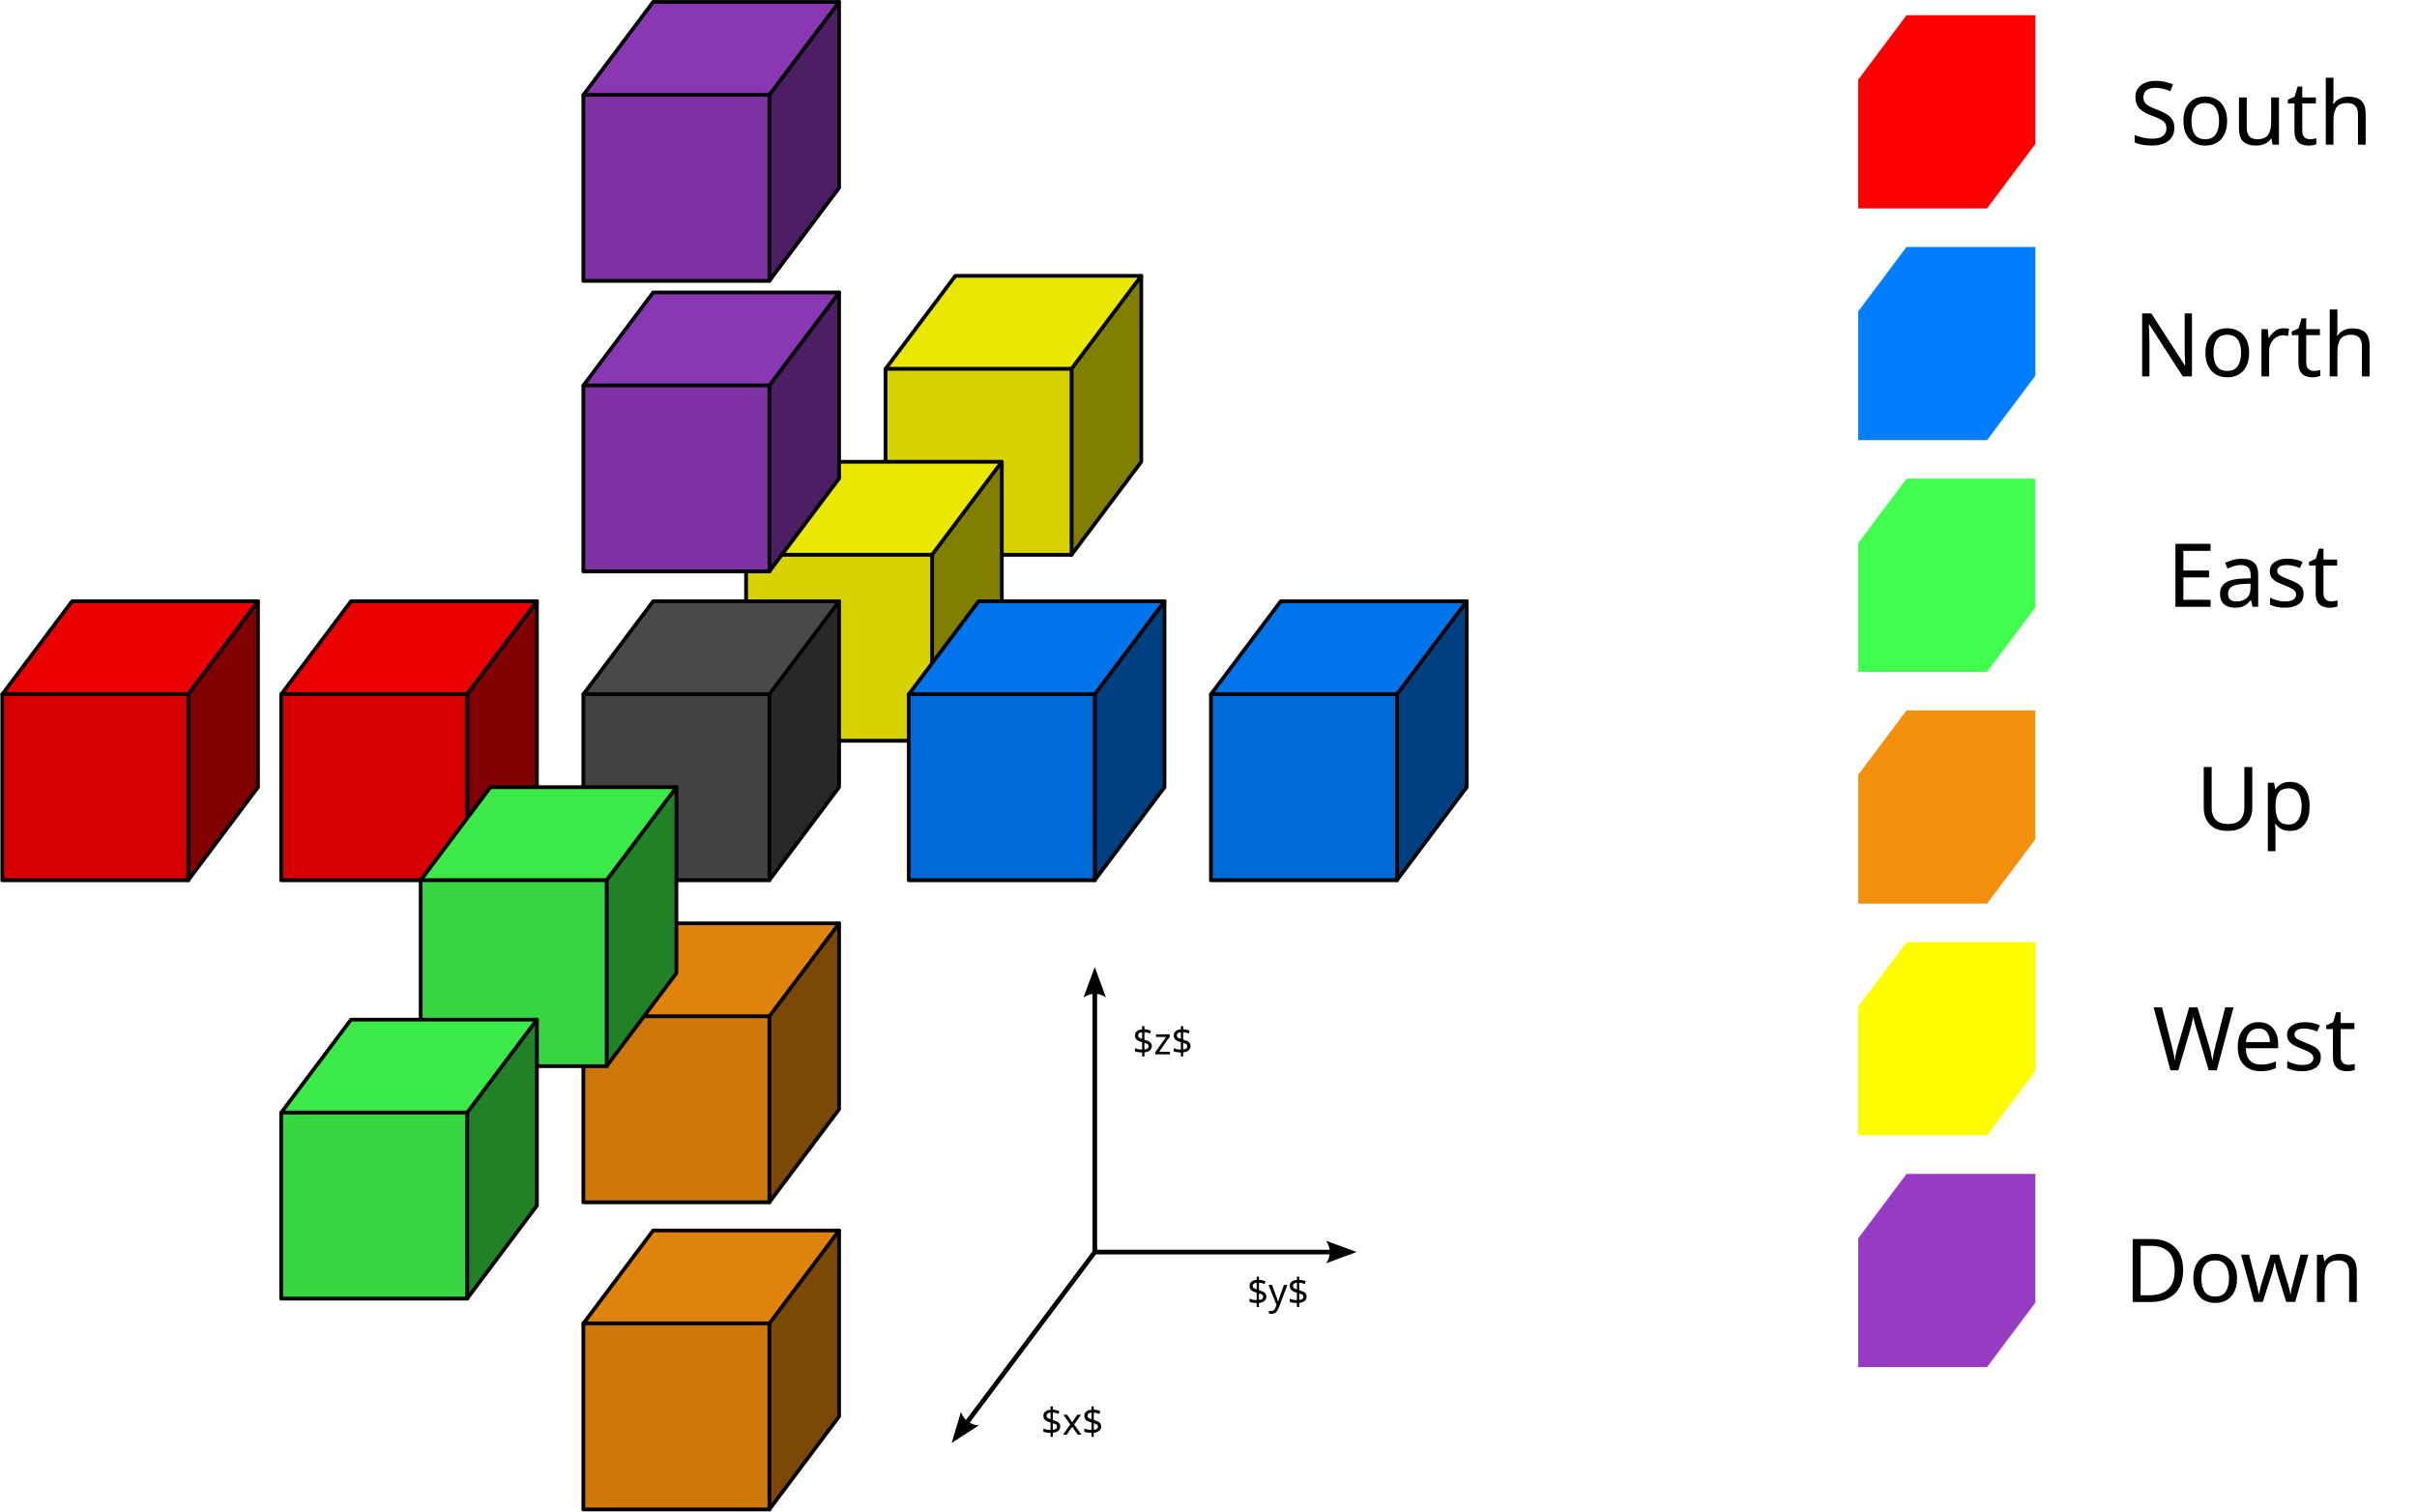
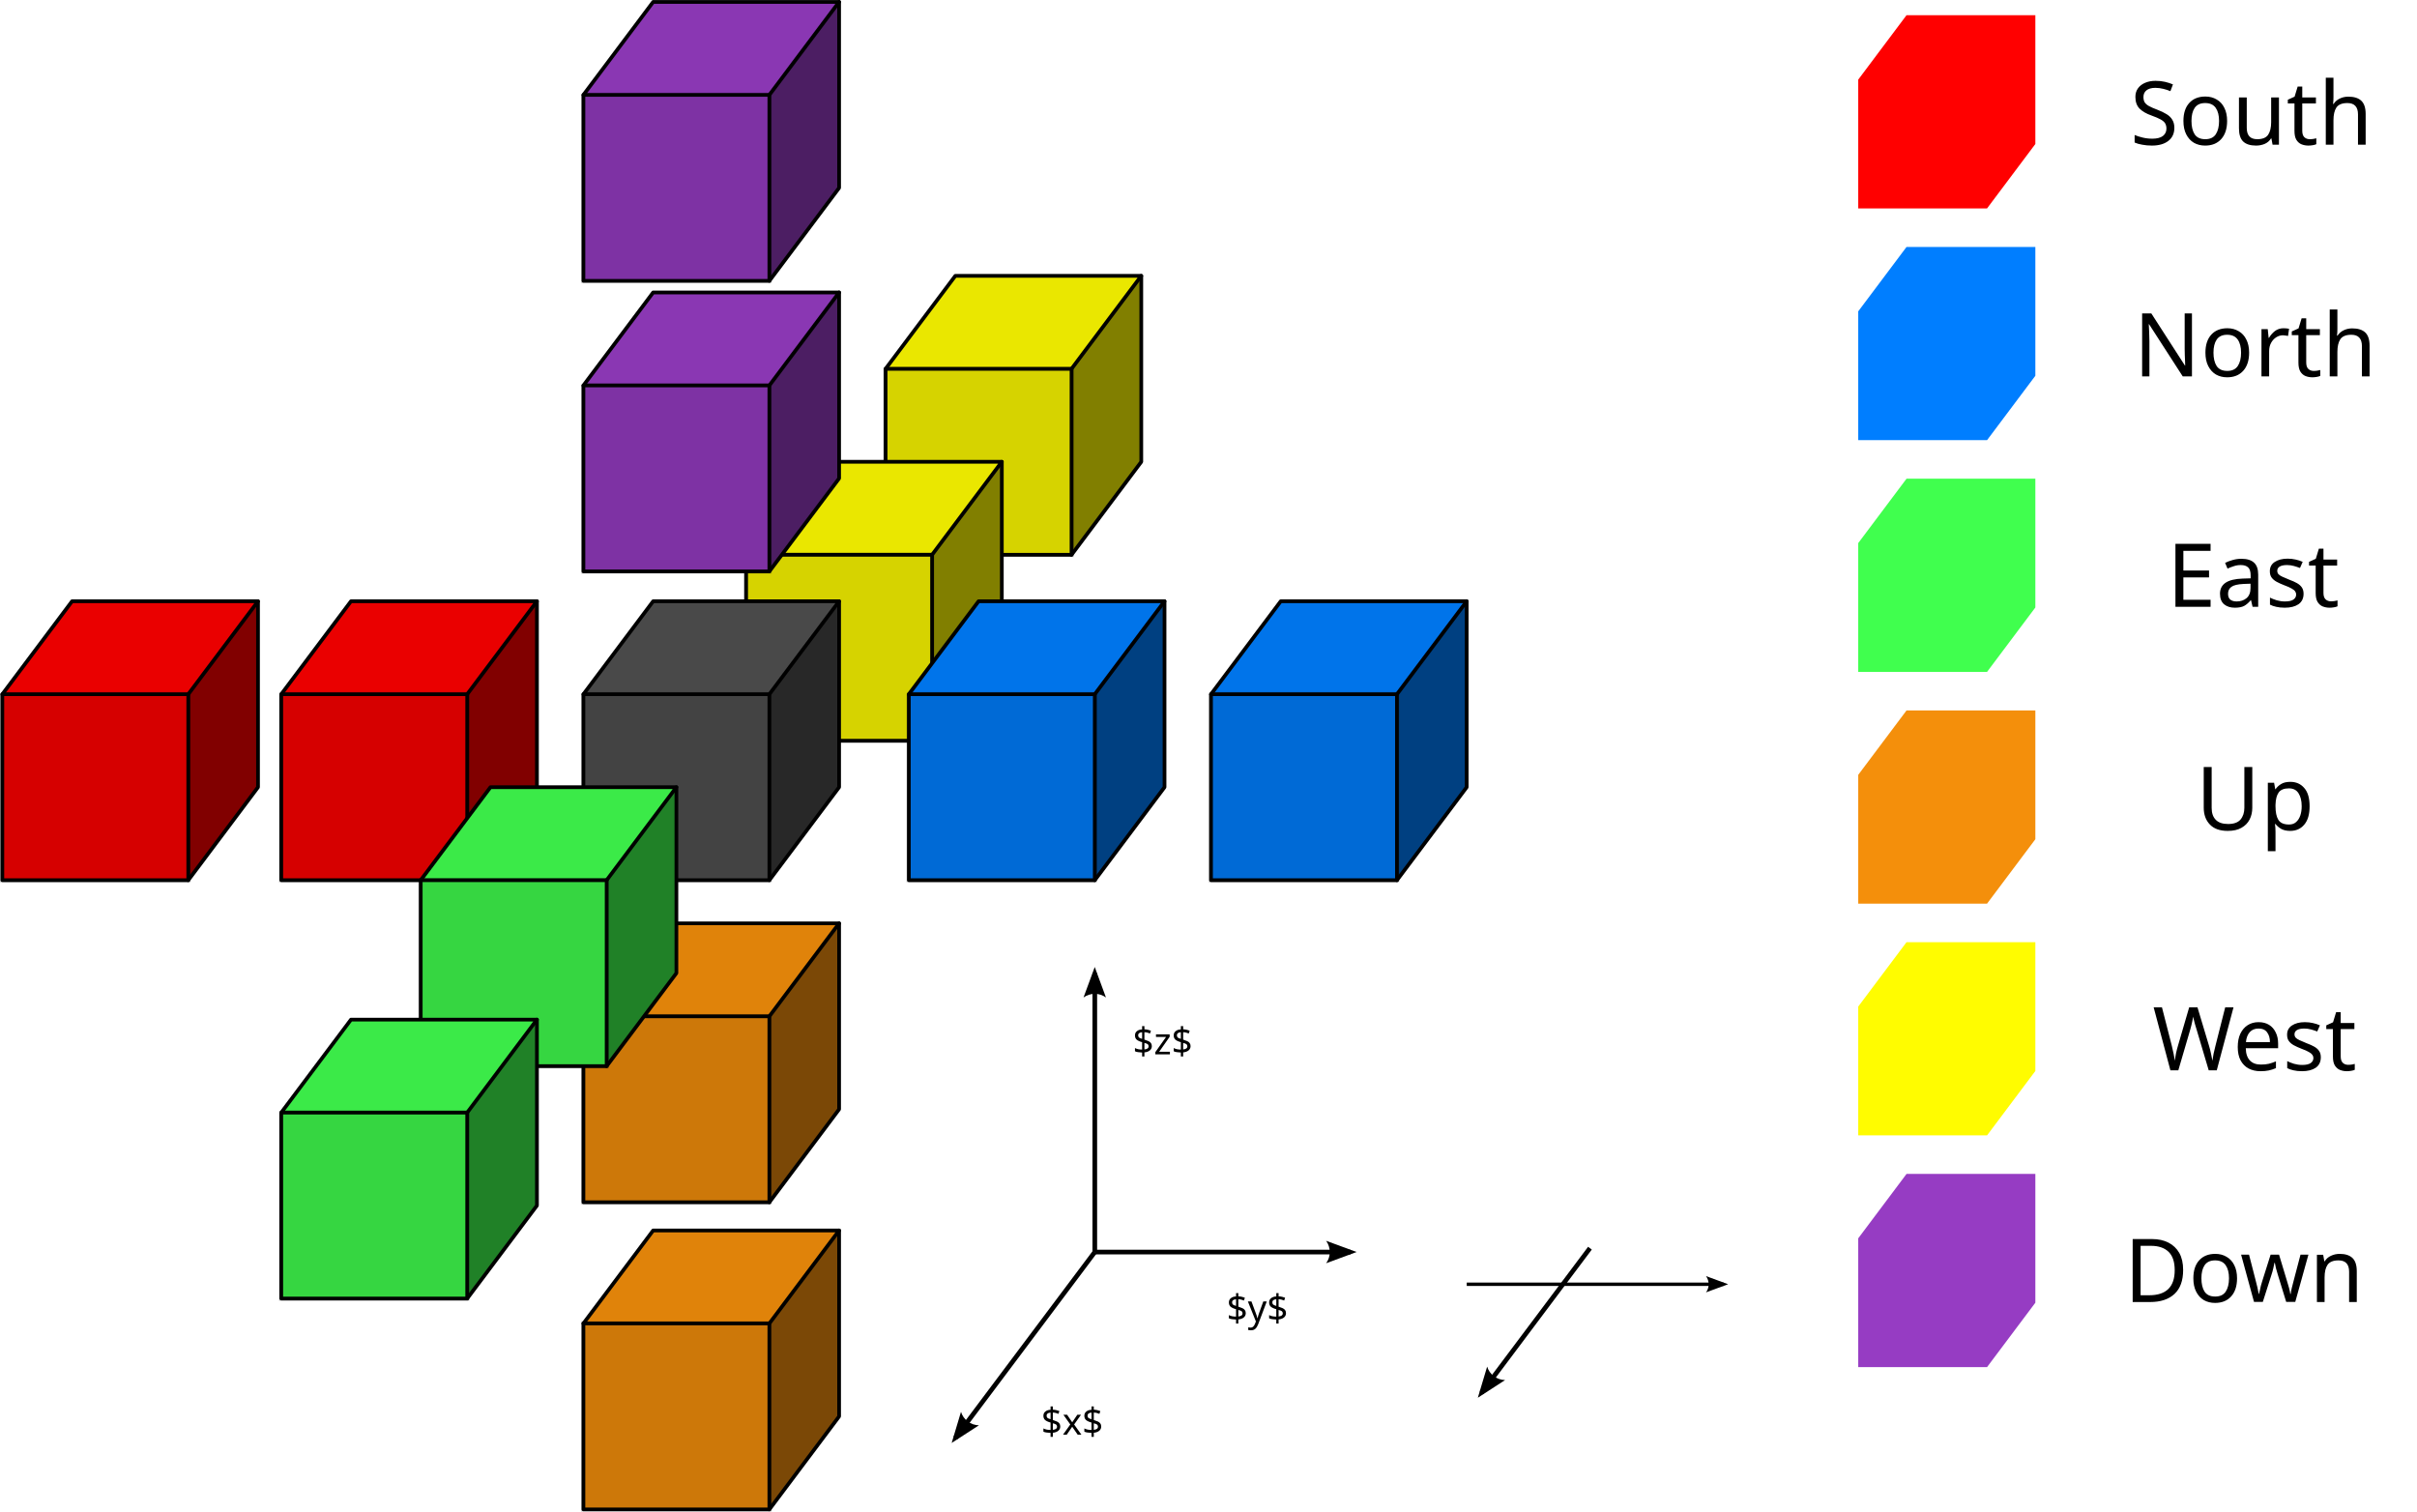
<svg xmlns="http://www.w3.org/2000/svg" width="295.635" height="184.913" id="svg2" version="1.1">
  <defs id="defs4">
    <marker orient="auto" refY="0" refX="0" id="Arrow2Mstart" style="overflow:visible">
      <path id="path5641" style="fill-rule:evenodd;stroke-width:0.625;stroke-linejoin:round" d="M 8.719,4.034 -2.207,0.016 8.719,-4.002 c -1.745,2.372 -1.735,5.617 -6e-7,8.035 z" transform="scale(0.6,0.6)" />
    </marker>
    <marker orient="auto" refY="0" refX="0" id="Arrow2Mend" style="overflow:visible">
      <path id="path5644" style="fill-rule:evenodd;stroke-width:0.625;stroke-linejoin:round" d="M 8.719,4.034 -2.207,0.016 8.719,-4.002 c -1.745,2.372 -1.735,5.617 -6e-7,8.035 z" transform="scale(-0.6,-0.6)" />
    </marker>
    <marker orient="auto" refY="0" refX="0" id="Arrow1Mend" style="overflow:visible">
      <path id="path5626" d="M 0,0 5,-5 -12.5,0 5,5 0,0 z" style="fill-rule:evenodd;stroke:#000000;stroke-width:1pt" transform="matrix(-0.4,0,0,-0.4,-4,0)" />
+     </marker>
+     <marker orient="auto" refY="0" refX="0" id="Arrow2Mend-8" style="overflow:visible">
+       <path id="path5644-3" style="fill-rule:evenodd;stroke-width:0.625;stroke-linejoin:round" d="M 8.719,4.034 -2.207,0.016 8.719,-4.002 c -1.745,2.372 -1.735,5.617 -6e-7,8.035 z" transform="scale(-0.6,-0.6)" />
+     </marker>
+     <marker orient="auto" refY="0" refX="0" id="Arrow2Mend-6" style="overflow:visible">
+       <path id="path5644-9" style="fill-rule:evenodd;stroke-width:0.625;stroke-linejoin:round" d="M 8.719,4.034 -2.207,0.016 8.719,-4.002 c -1.745,2.372 -1.735,5.617 -6e-7,8.035 z" transform="scale(-0.6,-0.6)" />
    </marker>
  </defs>
  <g id="layer2" style="display:inline" transform="translate(-105.6024,-456.6841)">
    <g style="display:inline" id="g5219-7" transform="matrix(0.5686138,0,0,0.5686138,-101.6574,139.3871)">
      <path id="path3788-14-3-7" d="m 570,617.362 40,0 0,40 -15,20 -40,0 0,-40 15,-20" style="fill:#fffc00;fill-opacity:1;stroke:none;display:inline" />
      <g id="g4423-6-9" style="display:inline" transform="translate(255,-40)">
        <g id="g4411-5-6" transform="translate(-1.78572,-3.571417)">
          <path id="path2988-6-5" d="m 301.786,720.934 40,0 0,-40 -40,0 z" style="fill:none;stroke:#000000;stroke-width:0.8;stroke-linecap:round;stroke-linejoin:round;stroke-miterlimit:4;stroke-opacity:1;stroke-dasharray:none;display:inline" />
          <path id="path2990-8-7" d="m 301.786,680.934 15,-20 40,0 -15,20" style="fill:none;stroke:#000000;stroke-width:0.8;stroke-linecap:round;stroke-linejoin:round;stroke-miterlimit:4;stroke-opacity:1;stroke-dasharray:none;display:inline" />
          <path id="path2992-6-7" d="m 356.786,660.934 0,40 -15,20" style="fill:none;stroke:#000000;stroke-width:0.8;stroke-linecap:round;stroke-linejoin:round;stroke-miterlimit:4;stroke-opacity:1;stroke-dasharray:none;display:inline" />
        </g>
        <g id="g4416-5-8" transform="translate(-102.5,-2.857127)">
          <path id="path3778-2-5" d="m 402.5,680.219 40,0 0,40 -40,0 0,-40" style="opacity:0.164;fill:#000000;fill-opacity:1;stroke:#000000;stroke-width:1px;stroke-linecap:butt;stroke-linejoin:miter;stroke-opacity:1" />
          <path id="path3780-3-5" d="m 457.5,660.219 0,40 -15,20 0,-40 z" style="fill:#000000;fill-opacity:0.495;stroke:none" />
          <path id="path3812-27-8" d="m 402.5,680.219 40,0 15,-20 -40,0 -15,20" style="fill:#000000;fill-opacity:0.083;stroke:none" />
        </g>
      </g>
    </g>
    <g id="g5219" transform="matrix(0.5686138,0,0,0.5686138,-118.7158,162.1317)">
      <path id="path3788-14-3" d="m 570,617.362 40,0 0,40 -15,20 -40,0 0,-40 15,-20" style="fill:#fffc00;fill-opacity:1;stroke:none;display:inline" />
      <g id="g4423-6" style="display:inline" transform="translate(255,-40)">
        <g id="g4411-5" transform="translate(-1.78572,-3.571417)">
          <path id="path2988-6" d="m 301.786,720.934 40,0 0,-40 -40,0 z" style="fill:none;stroke:#000000;stroke-width:0.8;stroke-linecap:round;stroke-linejoin:round;stroke-miterlimit:4;stroke-opacity:1;stroke-dasharray:none;display:inline" />
          <path id="path2990-8" d="m 301.786,680.934 15,-20 40,0 -15,20" style="fill:none;stroke:#000000;stroke-width:0.8;stroke-linecap:round;stroke-linejoin:round;stroke-miterlimit:4;stroke-opacity:1;stroke-dasharray:none;display:inline" />
          <path id="path2992-6" d="m 356.786,660.934 0,40 -15,20" style="fill:none;stroke:#000000;stroke-width:0.8;stroke-linecap:round;stroke-linejoin:round;stroke-miterlimit:4;stroke-opacity:1;stroke-dasharray:none;display:inline" />
        </g>
        <g id="g4416-5" transform="translate(-102.5,-2.857127)">
          <path id="path3778-2" d="m 402.5,680.219 40,0 0,40 -40,0 0,-40" style="opacity:0.164;fill:#000000;fill-opacity:1;stroke:#000000;stroke-width:1px;stroke-linecap:butt;stroke-linejoin:miter;stroke-opacity:1" />
          <path id="path3780-3" d="m 457.5,660.219 0,40 -15,20 0,-40 z" style="fill:#000000;fill-opacity:0.495;stroke:none" />
          <path id="path3812-27" d="m 402.5,680.219 40,0 15,-20 -40,0 -15,20" style="fill:#000000;fill-opacity:0.083;stroke:none" />
        </g>
      </g>
    </g>
    <g id="g5231" transform="matrix(0.5686138,0,0,0.5686138,-101.6574,186.907)">
      <path id="path3788-10-3" d="m 505,537.362 40,0 0,40 -15,20 -40,0 0,-40 15,-20" style="fill:#963cc3;fill-opacity:1;stroke:none;display:inline" />
      <g id="g4423-7" style="display:inline" transform="translate(190,-120)">
        <g id="g4411-4" transform="translate(-1.78572,-3.571417)">
          <path id="path2988-3" d="m 301.786,720.934 40,0 0,-40 -40,0 z" style="fill:none;stroke:#000000;stroke-width:0.8;stroke-linecap:round;stroke-linejoin:round;stroke-miterlimit:4;stroke-opacity:1;stroke-dasharray:none;display:inline" />
          <path id="path2990-4" d="m 301.786,680.934 15,-20 40,0 -15,20" style="fill:none;stroke:#000000;stroke-width:0.8;stroke-linecap:round;stroke-linejoin:round;stroke-miterlimit:4;stroke-opacity:1;stroke-dasharray:none;display:inline" />
          <path id="path2992-4" d="m 356.786,660.934 0,40 -15,20" style="fill:none;stroke:#000000;stroke-width:0.8;stroke-linecap:round;stroke-linejoin:round;stroke-miterlimit:4;stroke-opacity:1;stroke-dasharray:none;display:inline" />
        </g>
        <g id="g4416-4" transform="translate(-102.5,-2.857127)">
          <path id="path3778-6" d="m 402.5,680.219 40,0 0,40 -40,0 0,-40" style="opacity:0.164;fill:#000000;fill-opacity:1;stroke:#000000;stroke-width:1px;stroke-linecap:butt;stroke-linejoin:miter;stroke-opacity:1" />
          <path id="path3780-7" d="m 457.5,660.219 0,40 -15,20 0,-40 z" style="fill:#000000;fill-opacity:0.495;stroke:none" />
          <path id="path3812-2" d="m 402.5,680.219 40,0 15,-20 -40,0 -15,20" style="fill:#000000;fill-opacity:0.083;stroke:none" />
        </g>
      </g>
    </g>
    <g id="g5207" transform="matrix(0.5686138,0,0,0.5686138,-87.44202,218.993)">
      <path style="fill:#f48f0b;fill-opacity:1;stroke:none;display:inline" d="m 480,616.648 c 13.333,0 26.667,0 40,0 0,13.333 0,26.667 0,40 -5,6.667 -10,13.333 -15,20 -13.333,0 -26.667,0 -40,0 0,-13.333 0,-26.667 0,-40 5,-6.667 10,-13.333 15,-20 z" id="path3788-12-6" />
      <g id="g4423-76" style="display:inline" transform="translate(165,-40.71429)">
        <g id="g4411-2" transform="translate(-1.78572,-3.571417)">
          <path style="fill:none;stroke:#000000;stroke-width:0.8;stroke-linecap:round;stroke-linejoin:round;stroke-miterlimit:4;stroke-opacity:1;stroke-dasharray:none;display:inline" d="m 301.786,720.934 c 13.333,0 26.667,0 40,0 0,-13.333 0,-26.667 0,-40 -13.333,0 -26.667,0 -40,0 0,13.333 0,26.667 0,40 z" id="path2988-5" />
          <path style="fill:none;stroke:#000000;stroke-width:0.8;stroke-linecap:round;stroke-linejoin:round;stroke-miterlimit:4;stroke-opacity:1;stroke-dasharray:none;display:inline" d="m 301.786,680.934 c 5,-6.667 10,-13.333 15,-20 13.333,0 26.667,0 40,0 -5,6.667 -10,13.333 -15,20" id="path2990-5" />
          <path style="fill:none;stroke:#000000;stroke-width:0.8;stroke-linecap:round;stroke-linejoin:round;stroke-miterlimit:4;stroke-opacity:1;stroke-dasharray:none;display:inline" d="m 356.786,660.934 c 0,13.333 0,26.667 0,40 -5,6.667 -10,13.333 -15,20" id="path2992-0" />
        </g>
        <g id="g4416-1" transform="translate(-102.5,-2.857127)">
          <path style="opacity:0.164;fill:#000000;fill-opacity:1;stroke:#000000;stroke-width:1px;stroke-linecap:butt;stroke-linejoin:miter;stroke-opacity:1" d="m 402.5,680.219 c 13.333,0 26.667,0 40,0 0,13.333 0,26.667 0,40 -13.333,0 -26.667,0 -40,0 0,-13.333 0,-26.667 0,-40 z" id="path3778-0" />
          <path style="fill:#000000;fill-opacity:0.495;stroke:none" d="m 457.5,660.219 c 0,13.333 0,26.667 0,40 -5,6.667 -10,13.333 -15,20 0,-13.333 0,-26.667 0,-40 5,-6.667 10,-13.333 15,-20 z" id="path3780-4" />
          <path style="fill:#000000;fill-opacity:0.083;stroke:none" d="m 402.5,680.219 c 13.333,0 26.667,0 40,0 5,-6.667 10,-13.333 15,-20 -13.333,0 -26.667,0 -40,0 -5,6.667 -10,13.333 -15,20 z" id="path3812-6" />
        </g>
      </g>
    </g>
    <g id="g5183" transform="matrix(0.5686138,0,0,0.5686138,2.114644,122.3287)">
      <path id="path3788-9-2" d="m 392.5,717.362 40,0 0,40 -15,20 -40,0 0,-40 15,-20" style="fill:#007eff;fill-opacity:1;stroke:none;display:inline" />
      <g id="g4423-8" style="display:inline" transform="translate(77.5,60)">
        <g id="g4411-1" transform="translate(-1.78572,-3.571417)">
          <path id="path2988-9" d="m 301.786,720.934 40,0 0,-40 -40,0 z" style="fill:none;stroke:#000000;stroke-width:0.8;stroke-linecap:round;stroke-linejoin:round;stroke-miterlimit:4;stroke-opacity:1;stroke-dasharray:none;display:inline" />
          <path id="path2990-9" d="m 301.786,680.934 15,-20 40,0 -15,20" style="fill:none;stroke:#000000;stroke-width:0.8;stroke-linecap:round;stroke-linejoin:round;stroke-miterlimit:4;stroke-opacity:1;stroke-dasharray:none;display:inline" />
          <path id="path2992-1" d="m 356.786,660.934 0,40 -15,20" style="fill:none;stroke:#000000;stroke-width:0.8;stroke-linecap:round;stroke-linejoin:round;stroke-miterlimit:4;stroke-opacity:1;stroke-dasharray:none;display:inline" />
        </g>
        <g id="g4416-9" transform="translate(-102.5,-2.857127)">
          <path id="path3778-7" d="m 402.5,680.219 40,0 0,40 -40,0 0,-40" style="opacity:0.164;fill:#000000;fill-opacity:1;stroke:#000000;stroke-width:1px;stroke-linecap:butt;stroke-linejoin:miter;stroke-opacity:1" />
          <path id="path3780-52" d="m 457.5,660.219 0,40 -15,20 0,-40 z" style="fill:#000000;fill-opacity:0.495;stroke:none" />
          <path id="path3812-29" d="m 402.5,680.219 40,0 15,-20 -40,0 -15,20" style="fill:#000000;fill-opacity:0.083;stroke:none" />
        </g>
      </g>
      <path id="path3788-9-2-5" d="m 322.5,717.362 40,0 0,40 -15,20 -40,0 0,-40 15,-20" style="fill:#505050;fill-opacity:1;stroke:none;display:inline" />
    </g>
    <g style="display:inline" id="g5207-6" transform="matrix(0.5686138,0,0,0.5686138,-87.44202,250.4699)">
      <path style="fill:#f48f0b;fill-opacity:1;stroke:none;display:inline" d="m 480,627.362 c 13.333,0 26.667,0 40,0 0,13.333 0,26.667 0,40 -5,6.667 -10,13.333 -15,20 -13.333,0 -26.667,0 -40,0 0,-13.333 0,-26.667 0,-40 5,-6.667 10,-13.333 15,-20 z" id="path3788-12-6-7" />
      <g id="g4423-76-8" style="display:inline" transform="translate(165,-30)">
        <g id="g4411-2-9" transform="translate(-1.78572,-3.571417)">
          <path style="fill:none;stroke:#000000;stroke-width:0.8;stroke-linecap:round;stroke-linejoin:round;stroke-miterlimit:4;stroke-opacity:1;stroke-dasharray:none;display:inline" d="m 301.786,720.934 c 13.333,0 26.667,0 40,0 0,-13.333 0,-26.667 0,-40 -13.333,0 -26.667,0 -40,0 0,13.333 0,26.667 0,40 z" id="path2988-5-6" />
          <path style="fill:none;stroke:#000000;stroke-width:0.8;stroke-linecap:round;stroke-linejoin:round;stroke-miterlimit:4;stroke-opacity:1;stroke-dasharray:none;display:inline" d="m 301.786,680.934 c 5,-6.667 10,-13.333 15,-20 13.333,0 26.667,0 40,0 -5,6.667 -10,13.333 -15,20" id="path2990-5-1" />
          <path style="fill:none;stroke:#000000;stroke-width:0.8;stroke-linecap:round;stroke-linejoin:round;stroke-miterlimit:4;stroke-opacity:1;stroke-dasharray:none;display:inline" d="m 356.786,660.934 c 0,13.333 0,26.667 0,40 -5,6.667 -10,13.333 -15,20" id="path2992-0-3" />
        </g>
        <g id="g4416-1-9" transform="translate(-102.5,-2.857127)">
          <path style="opacity:0.164;fill:#000000;fill-opacity:1;stroke:#000000;stroke-width:1px;stroke-linecap:butt;stroke-linejoin:miter;stroke-opacity:1" d="m 402.5,680.219 c 13.333,0 26.667,0 40,0 0,13.333 0,26.667 0,40 -13.333,0 -26.667,0 -40,0 0,-13.333 0,-26.667 0,-40 z" id="path3778-0-4" />
          <path style="fill:#000000;fill-opacity:0.495;stroke:none" d="m 457.5,660.219 c 0,13.333 0,26.667 0,40 -5,6.667 -10,13.333 -15,20 0,-13.333 0,-26.667 0,-40 5,-6.667 10,-13.333 15,-20 z" id="path3780-4-7" />
          <path style="fill:#000000;fill-opacity:0.083;stroke:none" d="m 402.5,680.219 c 13.333,0 26.667,0 40,0 5,-6.667 10,-13.333 15,-20 -13.333,0 -26.667,0 -40,0 -5,6.667 -10,13.333 -15,20 z" id="path3812-6-1" />
        </g>
      </g>
    </g>
    <g style="display:inline" id="g5231-9" transform="matrix(0.5686138,0,0,0.5686138,-101.6574,151.3686)">
      <path id="path3788-10-3-5" d="m 505,537.362 40,0 0,40 -15,20 -40,0 0,-40 15,-20" style="fill:#963cc3;fill-opacity:1;stroke:none;display:inline" />
      <g id="g4423-7-3" style="display:inline" transform="translate(190,-120)">
        <g id="g4411-4-1" transform="translate(-1.78572,-3.571417)">
          <path id="path2988-3-5" d="m 301.786,720.934 40,0 0,-40 -40,0 z" style="fill:none;stroke:#000000;stroke-width:0.8;stroke-linecap:round;stroke-linejoin:round;stroke-miterlimit:4;stroke-opacity:1;stroke-dasharray:none;display:inline" />
          <path id="path2990-4-1" d="m 301.786,680.934 15,-20 40,0 -15,20" style="fill:none;stroke:#000000;stroke-width:0.8;stroke-linecap:round;stroke-linejoin:round;stroke-miterlimit:4;stroke-opacity:1;stroke-dasharray:none;display:inline" />
          <path id="path2992-4-1" d="m 356.786,660.934 0,40 -15,20" style="fill:none;stroke:#000000;stroke-width:0.8;stroke-linecap:round;stroke-linejoin:round;stroke-miterlimit:4;stroke-opacity:1;stroke-dasharray:none;display:inline" />
        </g>
        <g id="g4416-4-1" transform="translate(-102.5,-2.857127)">
          <path id="path3778-6-5" d="m 402.5,680.219 40,0 0,40 -40,0 0,-40" style="opacity:0.164;fill:#000000;fill-opacity:1;stroke:#000000;stroke-width:1px;stroke-linecap:butt;stroke-linejoin:miter;stroke-opacity:1" />
          <path id="path3780-7-1" d="m 457.5,660.219 0,40 -15,20 0,-40 z" style="fill:#000000;fill-opacity:0.495;stroke:none" />
          <path id="path3812-2-0" d="m 402.5,680.219 40,0 15,-20 -40,0 -15,20" style="fill:#000000;fill-opacity:0.083;stroke:none" />
        </g>
      </g>
    </g>
    <g style="display:inline" id="g5183-1" transform="matrix(0.5686138,0,0,0.5686138,29.1238,122.3287)">
      <path id="path3788-9-2-0" d="m 410,717.362 40,0 0,40 -15,20 -40,0 0,-40 15,-20" style="fill:#007eff;fill-opacity:1;stroke:none;display:inline" />
      <g id="g4423-8-4" style="display:inline" transform="translate(95,60)">
        <g id="g4411-1-9" transform="translate(-1.78572,-3.571417)">
          <path id="path2988-9-8" d="m 301.786,720.934 40,0 0,-40 -40,0 z" style="fill:none;stroke:#000000;stroke-width:0.8;stroke-linecap:round;stroke-linejoin:round;stroke-miterlimit:4;stroke-opacity:1;stroke-dasharray:none;display:inline" />
          <path id="path2990-9-3" d="m 301.786,680.934 15,-20 40,0 -15,20" style="fill:none;stroke:#000000;stroke-width:0.8;stroke-linecap:round;stroke-linejoin:round;stroke-miterlimit:4;stroke-opacity:1;stroke-dasharray:none;display:inline" />
          <path id="path2992-1-8" d="m 356.786,660.934 0,40 -15,20" style="fill:none;stroke:#000000;stroke-width:0.8;stroke-linecap:round;stroke-linejoin:round;stroke-miterlimit:4;stroke-opacity:1;stroke-dasharray:none;display:inline" />
        </g>
        <g id="g4416-9-6" transform="translate(-102.5,-2.857127)">
          <path id="path3778-7-0" d="m 402.5,680.219 40,0 0,40 -40,0 0,-40" style="opacity:0.164;fill:#000000;fill-opacity:1;stroke:#000000;stroke-width:1px;stroke-linecap:butt;stroke-linejoin:miter;stroke-opacity:1" />
          <path id="path3780-52-8" d="m 457.5,660.219 0,40 -15,20 0,-40 z" style="fill:#000000;fill-opacity:0.495;stroke:none" />
          <path id="path3812-29-8" d="m 402.5,680.219 40,0 15,-20 -40,0 -15,20" style="fill:#000000;fill-opacity:0.083;stroke:none" />
        </g>
      </g>
    </g>
    <path style="fill:none;stroke:#000000;stroke-width:0.569px;stroke-linecap:butt;stroke-linejoin:miter;stroke-opacity:1;marker-end:url(#Arrow2Mend)" d="m 239.511,609.837 -17.058,22.745" id="path5605" />
    <path style="fill:none;stroke:#000000;stroke-width:0.569px;stroke-linecap:butt;stroke-linejoin:miter;stroke-opacity:1;marker-start:url(#Arrow2Mstart)" d="m 239.511,575.72 0,34.117" id="path5609" />
    <path style="fill:none;stroke:#000000;stroke-width:0.569px;stroke-linecap:butt;stroke-linejoin:miter;stroke-opacity:1;marker-end:url(#Arrow2Mend)" d="m 239.511,609.837 31.274,0" id="path5611" />
    <text xml:space="preserve" style="font-size:4.549px;font-style:normal;font-weight:normal;line-height:125%;letter-spacing:0px;word-spacing:0px;fill:#000000;fill-opacity:1;stroke:none;font-family:Sans" x="232.946" y="632.173" id="text7175">
      <tspan id="tspan7177" x="232.946" y="632.173">$x$</tspan>
    </text>
-     <text xml:space="preserve" style="font-size:4.549px;font-style:normal;font-weight:normal;line-height:125%;letter-spacing:0px;word-spacing:0px;fill:#000000;fill-opacity:1;stroke:none;font-family:Sans" x="258.156" y="616.292" id="text7179">
-       <tspan id="tspan7181" x="258.156" y="616.292">$y$</tspan>
+     <text xml:space="preserve" style="font-size:4.549px;font-style:normal;font-weight:normal;line-height:125%;letter-spacing:0px;word-spacing:0px;fill:#000000;fill-opacity:1;stroke:none;font-family:Sans" x="255.631" y="618.313" id="text7179">
+       <tspan id="tspan7181" x="255.631" y="618.313">$y$</tspan>
    </text>
    <text xml:space="preserve" style="font-size:4.549px;font-style:normal;font-weight:normal;line-height:125%;letter-spacing:0px;word-spacing:0px;fill:#000000;fill-opacity:1;stroke:none;font-family:Sans" x="244.146" y="585.647" id="text7183">
      <tspan id="tspan7185" x="244.146" y="585.647">$z$</tspan>
    </text>
    <path style="fill:#ff0000;fill-opacity:1;stroke:none;display:inline" d="m 338.8,458.543 15.756,0 0,15.756 -5.908,7.878 -15.756,0 0,-15.756 5.908,-7.878" id="path3788-1" />
    <text xml:space="preserve" style="font-size:10.786px;font-style:normal;font-weight:normal;line-height:125%;letter-spacing:0px;word-spacing:0px;fill:#000000;fill-opacity:1;stroke:none;font-family:Sans" x="366.153" y="474.38" id="text7187">
      <tspan id="tspan7189" x="366.153" y="474.38">South</tspan>
    </text>
    <path style="fill:#007eff;fill-opacity:1;stroke:none;display:inline" d="m 338.8,486.89 15.756,0 0,15.756 -5.908,7.878 -15.756,0 0,-15.756 5.908,-7.878" id="path3788-9" />
    <text xml:space="preserve" style="font-size:10.786px;font-style:normal;font-weight:normal;line-height:125%;letter-spacing:0px;word-spacing:0px;fill:#000000;fill-opacity:1;stroke:none;font-family:Sans" x="366.569" y="502.727" id="text7191">
      <tspan id="tspan7193" x="366.569" y="502.727">North</tspan>
    </text>
    <path style="fill:#40ff4e;fill-opacity:1;stroke:none;display:inline" d="m 338.8,515.237 15.756,0 0,15.756 -5.908,7.878 -15.756,0 0,-15.756 5.908,-7.878" id="path3788" />
    <text xml:space="preserve" style="font-size:10.786px;font-style:normal;font-weight:normal;line-height:125%;letter-spacing:0px;word-spacing:0px;fill:#000000;fill-opacity:1;stroke:none;font-family:Sans" x="370.645" y="530.909" id="text7195">
      <tspan id="tspan7197" x="370.645" y="530.909">East</tspan>
    </text>
    <path style="fill:#fffc00;fill-opacity:1;stroke:none;display:inline" d="m 338.8,571.931 15.756,0 0,15.756 -5.908,7.878 -15.756,0 0,-15.756 5.908,-7.878" id="path3788-14" />
    <text xml:space="preserve" style="font-size:10.786px;font-style:normal;font-weight:normal;line-height:125%;letter-spacing:0px;word-spacing:0px;fill:#000000;fill-opacity:1;stroke:none;font-family:Sans" x="368.902" y="587.603" id="text7199">
      <tspan id="tspan7201" x="368.902" y="587.603">West</tspan>
    </text>
    <path style="fill:#f48f0b;fill-opacity:1;stroke:none;display:inline" d="m 338.8,543.584 15.756,0 0,15.756 -5.908,7.878 -15.756,0 0,-15.756 5.908,-7.878" id="path3788-12" />
    <text xml:space="preserve" style="font-size:10.786px;font-style:normal;font-weight:normal;line-height:125%;letter-spacing:0px;word-spacing:0px;fill:#000000;fill-opacity:1;stroke:none;font-family:Sans" x="374.182" y="558.21" id="text7203">
      <tspan id="tspan7205" x="374.182" y="558.21">Up</tspan>
    </text>
    <path style="fill:#963cc3;fill-opacity:1;stroke:none;display:inline" d="m 338.8,600.278 15.756,0 0,15.756 -5.908,7.878 -15.756,0 0,-15.756 5.908,-7.878" id="path3788-10" />
    <text xml:space="preserve" style="font-size:10.786px;font-style:normal;font-weight:normal;line-height:125%;letter-spacing:0px;word-spacing:0px;fill:#000000;fill-opacity:1;stroke:none;font-family:Sans" x="365.416" y="615.95" id="text7207">
      <tspan id="tspan7209" x="365.416" y="615.95">Down</tspan>
    </text>
+     <path style="fill:none;stroke:#000000;stroke-width:0.569px;stroke-linecap:butt;stroke-linejoin:miter;stroke-opacity:1;marker-end:url(#Arrow2Mend);display:inline" d="m 300.076,609.363 -13.266,17.687" id="path5605-9" />
+     <path style="fill:none;stroke:#000000;stroke-width:0.413px;stroke-linecap:butt;stroke-linejoin:miter;stroke-opacity:1;marker-end:url(#Arrow2Mend);display:inline" d="m 285.006,613.776 31.427,0" id="path5611-8" />
  </g>
  <g id="layer1" style="display:none" transform="translate(-105.6024,-456.6841)" />
  <g id="layer3" style="display:inline" transform="translate(-105.6024,-456.6841)">
    <g id="g5171" transform="matrix(0.5686138,0,0,0.5686138,-27.73758,96.74107)">
      <path id="path3788-1-8" d="m 310,762.362 40,0 0,40 -15,20 -40,0 0,-40 15,-20" style="fill:#ff0000;fill-opacity:1;stroke:none;display:inline" />
      <g transform="translate(-5,105)" id="g4423-1" style="display:inline">
        <g id="g4411-13" transform="translate(-1.78572,-3.571417)">
          <path id="path2988-2" d="m 301.786,720.934 40,0 0,-40 -40,0 z" style="fill:none;stroke:#000000;stroke-width:0.8;stroke-linecap:round;stroke-linejoin:round;stroke-miterlimit:4;stroke-opacity:1;stroke-dasharray:none;display:inline" />
          <path id="path2990-1" d="m 301.786,680.934 15,-20 40,0 -15,20" style="fill:none;stroke:#000000;stroke-width:0.8;stroke-linecap:round;stroke-linejoin:round;stroke-miterlimit:4;stroke-opacity:1;stroke-dasharray:none;display:inline" />
          <path id="path2992-7" d="m 356.786,660.934 0,40 -15,20" style="fill:none;stroke:#000000;stroke-width:0.8;stroke-linecap:round;stroke-linejoin:round;stroke-miterlimit:4;stroke-opacity:1;stroke-dasharray:none;display:inline" />
        </g>
        <g id="g4416-92" transform="translate(-102.5,-2.857127)">
          <path id="path3778-00" d="m 402.5,680.219 40,0 0,40 -40,0 0,-40" style="opacity:0.164;fill:#000000;fill-opacity:1;stroke:#000000;stroke-width:1px;stroke-linecap:butt;stroke-linejoin:miter;stroke-opacity:1" />
          <path id="path3780-8" d="m 457.5,660.219 0,40 -15,20 0,-40 z" style="fill:#000000;fill-opacity:0.495;stroke:none" />
          <path id="path3812-5" d="m 402.5,680.219 40,0 15,-20 -40,0 -15,20" style="fill:#000000;fill-opacity:0.083;stroke:none" />
        </g>
      </g>
    </g>
    <g id="g4423" transform="matrix(0.5686138,0,0,0.5686138,6.379255,156.4455)">
      <g transform="translate(-1.78572,-3.571417)" id="g4411">
        <path style="fill:none;stroke:#000000;stroke-width:0.8;stroke-linecap:round;stroke-linejoin:round;stroke-miterlimit:4;stroke-opacity:1;stroke-dasharray:none;display:inline" d="m 301.786,720.934 40,0 0,-40 -40,0 z" id="path2988" />
        <path style="fill:none;stroke:#000000;stroke-width:0.8;stroke-linecap:round;stroke-linejoin:round;stroke-miterlimit:4;stroke-opacity:1;stroke-dasharray:none;display:inline" d="m 301.786,680.934 15,-20 40,0 -15,20" id="path2990" />
        <path style="fill:none;stroke:#000000;stroke-width:0.8;stroke-linecap:round;stroke-linejoin:round;stroke-miterlimit:4;stroke-opacity:1;stroke-dasharray:none;display:inline" d="m 356.786,660.934 0,40 -15,20" id="path2992" />
      </g>
      <g transform="translate(-102.5,-2.857127)" id="g4416">
        <path style="opacity:0.164;fill:#000000;fill-opacity:1;stroke:#000000;stroke-width:1px;stroke-linecap:butt;stroke-linejoin:miter;stroke-opacity:1" d="m 402.5,680.219 40,0 0,40 -40,0 0,-40" id="path3778" />
        <path style="fill:#000000;fill-opacity:0.495;stroke:none" d="m 457.5,660.219 0,40 -15,20 0,-40 z" id="path3780" />
        <path style="fill:#000000;fill-opacity:0.083;stroke:none" d="m 402.5,680.219 40,0 15,-20 -40,0 -15,20" id="path3812" />
      </g>
    </g>
    <g id="g5195" transform="matrix(0.5686138,0,0,0.5686138,-113.0296,145.0732)">
      <path id="path3788-16" d="m 490,717.362 40,0 0,40 -15,20 -40,0 0,-40 15,-20" style="fill:#40ff4e;fill-opacity:1;stroke:none;display:inline" />
      <g transform="translate(175,60)" id="g4423-3" style="display:inline">
        <g id="g4411-28" transform="translate(-1.78572,-3.571417)">
          <path id="path2988-8" d="m 301.786,720.934 40,0 0,-40 -40,0 z" style="fill:none;stroke:#000000;stroke-width:0.8;stroke-linecap:round;stroke-linejoin:round;stroke-miterlimit:4;stroke-opacity:1;stroke-dasharray:none;display:inline" />
          <path id="path2990-88" d="m 301.786,680.934 15,-20 40,0 -15,20" style="fill:none;stroke:#000000;stroke-width:0.8;stroke-linecap:round;stroke-linejoin:round;stroke-miterlimit:4;stroke-opacity:1;stroke-dasharray:none;display:inline" />
          <path id="path2992-42" d="m 356.786,660.934 0,40 -15,20" style="fill:none;stroke:#000000;stroke-width:0.8;stroke-linecap:round;stroke-linejoin:round;stroke-miterlimit:4;stroke-opacity:1;stroke-dasharray:none;display:inline" />
        </g>
        <g id="g4416-3" transform="translate(-102.5,-2.857127)">
          <path id="path3778-1" d="m 402.5,680.219 40,0 0,40 -40,0 0,-40" style="opacity:0.164;fill:#000000;fill-opacity:1;stroke:#000000;stroke-width:1px;stroke-linecap:butt;stroke-linejoin:miter;stroke-opacity:1" />
          <path id="path3780-5" d="m 457.5,660.219 0,40 -15,20 0,-40 z" style="fill:#000000;fill-opacity:0.495;stroke:none" />
          <path id="path3812-64" d="m 402.5,680.219 40,0 15,-20 -40,0 -15,20" style="fill:#000000;fill-opacity:0.083;stroke:none" />
        </g>
      </g>
    </g>
    <g transform="matrix(0.5686138,0,0,0.5686138,-61.8544,96.74107)" style="display:inline" id="g5171-6">
      <path id="path3788-1-8-4" d="m 310,762.362 40,0 0,40 -15,20 -40,0 0,-40 15,-20" style="fill:#ff0000;fill-opacity:1;stroke:none;display:inline" />
      <g transform="translate(-5,105)" id="g4423-1-8" style="display:inline">
        <g id="g4411-13-9" transform="translate(-1.78572,-3.571417)">
          <path id="path2988-2-3" d="m 301.786,720.934 40,0 0,-40 -40,0 z" style="fill:none;stroke:#000000;stroke-width:0.8;stroke-linecap:round;stroke-linejoin:round;stroke-miterlimit:4;stroke-opacity:1;stroke-dasharray:none;display:inline" />
          <path id="path2990-1-7" d="m 301.786,680.934 15,-20 40,0 -15,20" style="fill:none;stroke:#000000;stroke-width:0.8;stroke-linecap:round;stroke-linejoin:round;stroke-miterlimit:4;stroke-opacity:1;stroke-dasharray:none;display:inline" />
          <path id="path2992-7-0" d="m 356.786,660.934 0,40 -15,20" style="fill:none;stroke:#000000;stroke-width:0.8;stroke-linecap:round;stroke-linejoin:round;stroke-miterlimit:4;stroke-opacity:1;stroke-dasharray:none;display:inline" />
        </g>
        <g id="g4416-92-4" transform="translate(-102.5,-2.857127)">
          <path id="path3778-00-6" d="m 402.5,680.219 40,0 0,40 -40,0 0,-40" style="opacity:0.164;fill:#000000;fill-opacity:1;stroke:#000000;stroke-width:1px;stroke-linecap:butt;stroke-linejoin:miter;stroke-opacity:1" />
          <path id="path3780-8-7" d="m 457.5,660.219 0,40 -15,20 0,-40 z" style="fill:#000000;fill-opacity:0.495;stroke:none" />
          <path id="path3812-5-8" d="m 402.5,680.219 40,0 15,-20 -40,0 -15,20" style="fill:#000000;fill-opacity:0.083;stroke:none" />
        </g>
      </g>
    </g>
    <g style="display:inline" id="g5195-9" transform="matrix(0.5686138,0,0,0.5686138,-130.0881,173.5039)">
      <path id="path3788-16-3" d="m 490,717.362 40,0 0,40 -15,20 -40,0 0,-40 15,-20" style="fill:#40ff4e;fill-opacity:1;stroke:none;display:inline" />
      <g transform="translate(175,60)" id="g4423-3-8" style="display:inline">
        <g id="g4411-28-6" transform="translate(-1.78572,-3.571417)">
          <path id="path2988-8-0" d="m 301.786,720.934 40,0 0,-40 -40,0 z" style="fill:none;stroke:#000000;stroke-width:0.8;stroke-linecap:round;stroke-linejoin:round;stroke-miterlimit:4;stroke-opacity:1;stroke-dasharray:none;display:inline" />
          <path id="path2990-88-1" d="m 301.786,680.934 15,-20 40,0 -15,20" style="fill:none;stroke:#000000;stroke-width:0.8;stroke-linecap:round;stroke-linejoin:round;stroke-miterlimit:4;stroke-opacity:1;stroke-dasharray:none;display:inline" />
          <path id="path2992-42-9" d="m 356.786,660.934 0,40 -15,20" style="fill:none;stroke:#000000;stroke-width:0.8;stroke-linecap:round;stroke-linejoin:round;stroke-miterlimit:4;stroke-opacity:1;stroke-dasharray:none;display:inline" />
        </g>
        <g id="g4416-3-1" transform="translate(-102.5,-2.857127)">
          <path id="path3778-1-8" d="m 402.5,680.219 40,0 0,40 -40,0 0,-40" style="opacity:0.164;fill:#000000;fill-opacity:1;stroke:#000000;stroke-width:1px;stroke-linecap:butt;stroke-linejoin:miter;stroke-opacity:1" />
          <path id="path3780-5-3" d="m 457.5,660.219 0,40 -15,20 0,-40 z" style="fill:#000000;fill-opacity:0.495;stroke:none" />
          <path id="path3812-64-2" d="m 402.5,680.219 40,0 15,-20 -40,0 -15,20" style="fill:#000000;fill-opacity:0.083;stroke:none" />
        </g>
      </g>
    </g>
  </g>
</svg>
